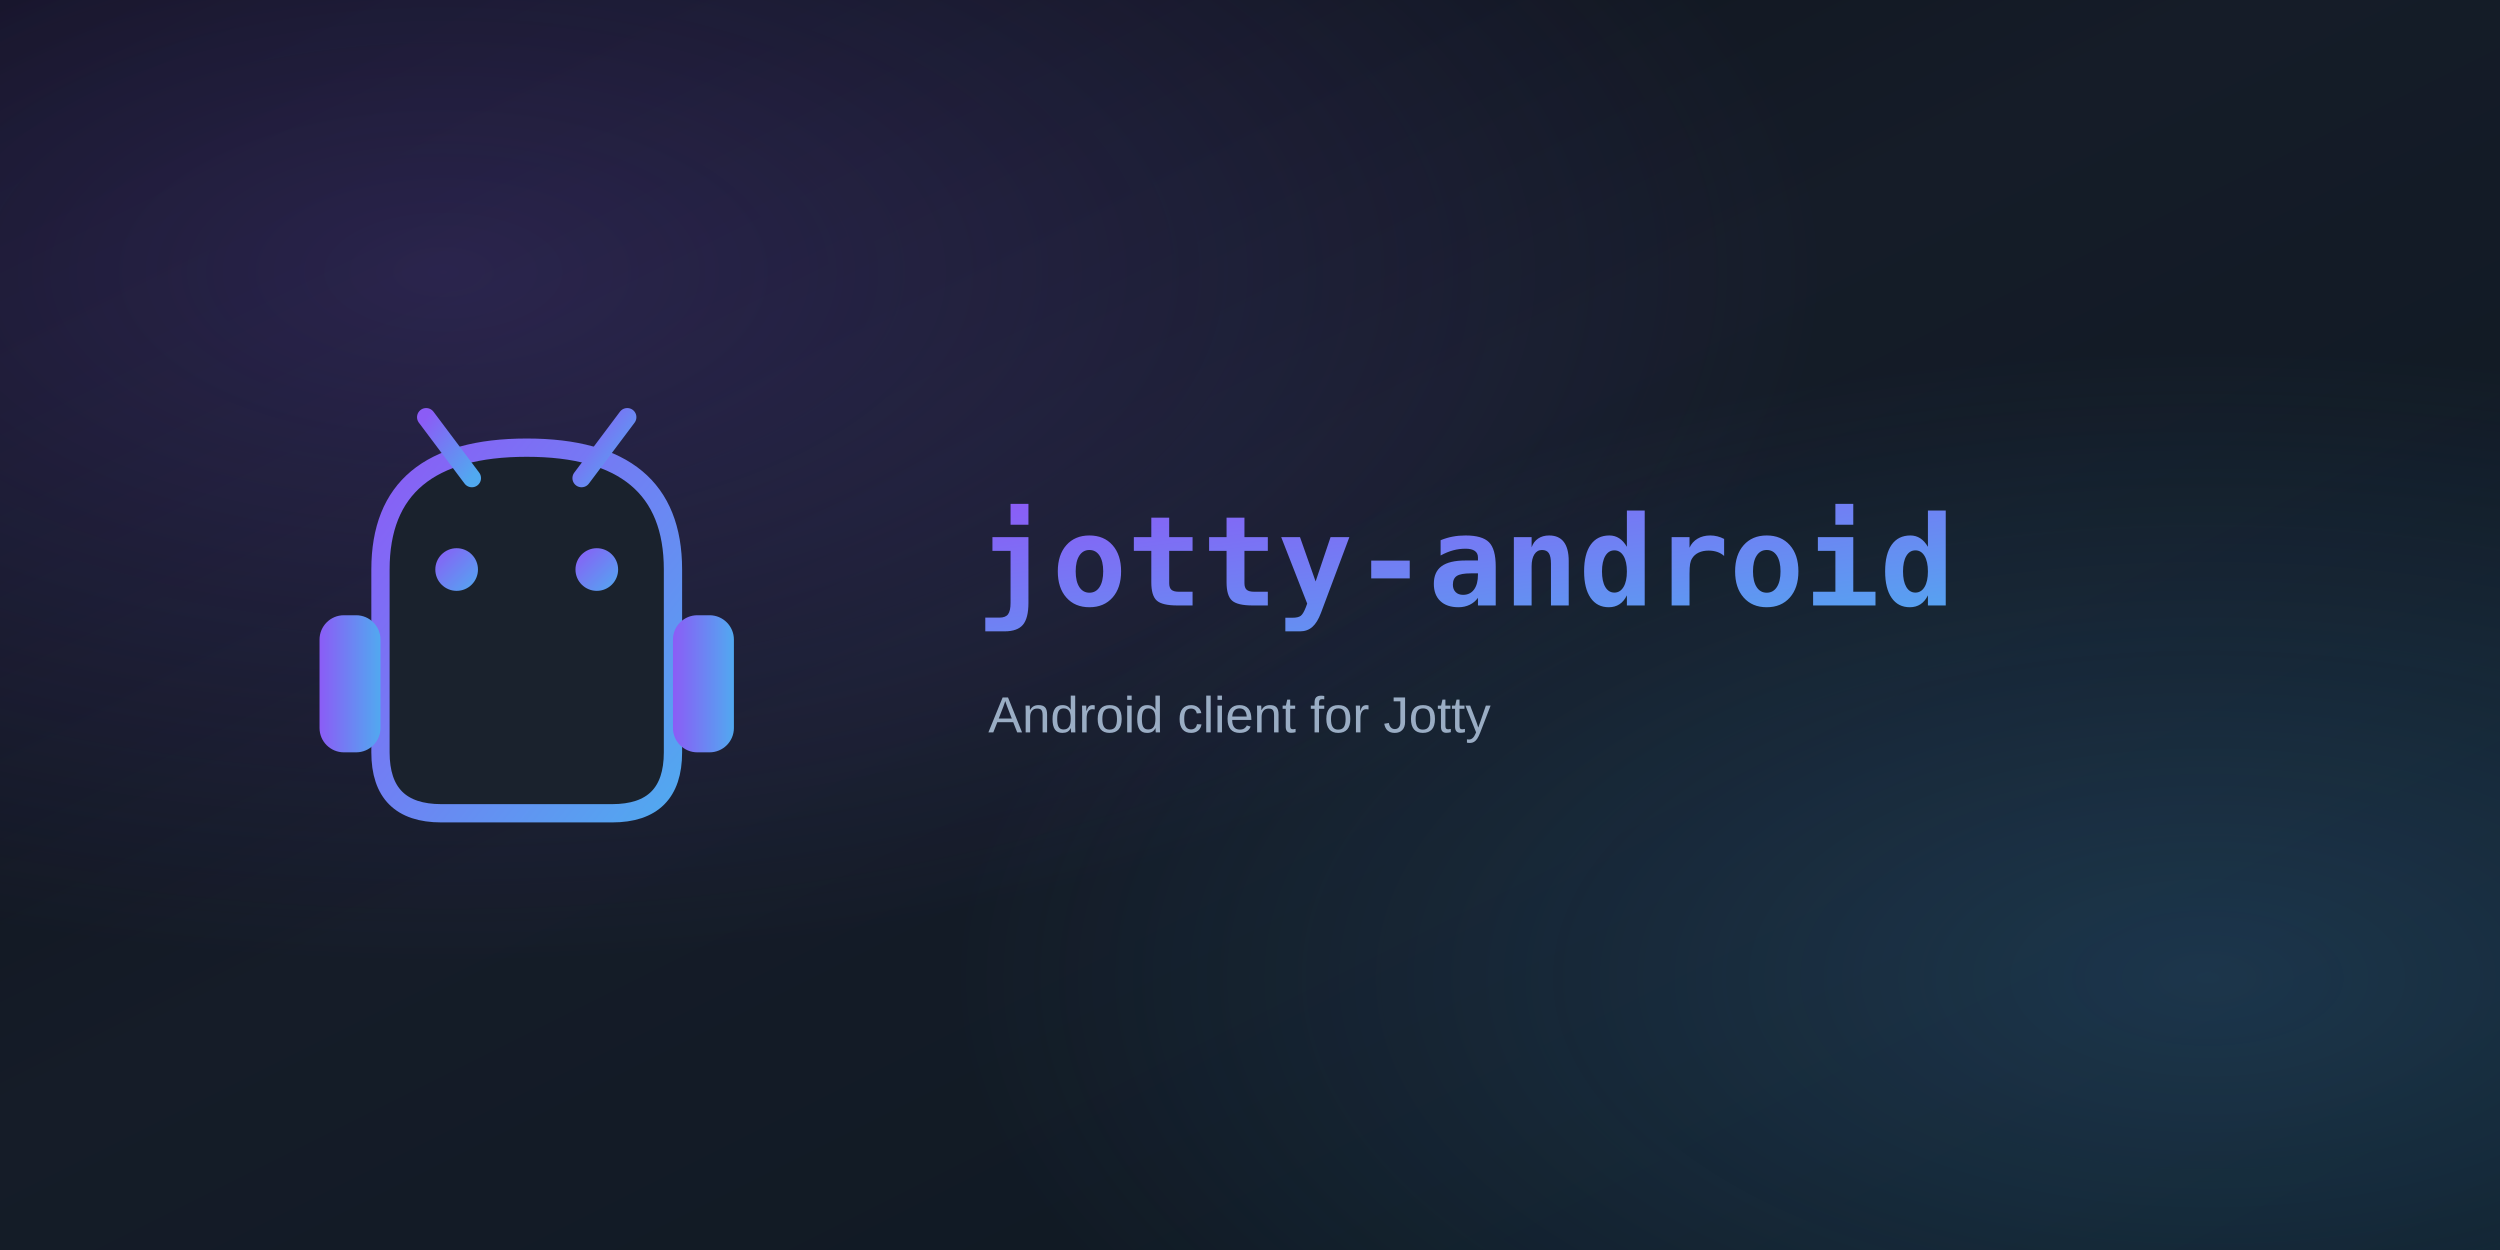
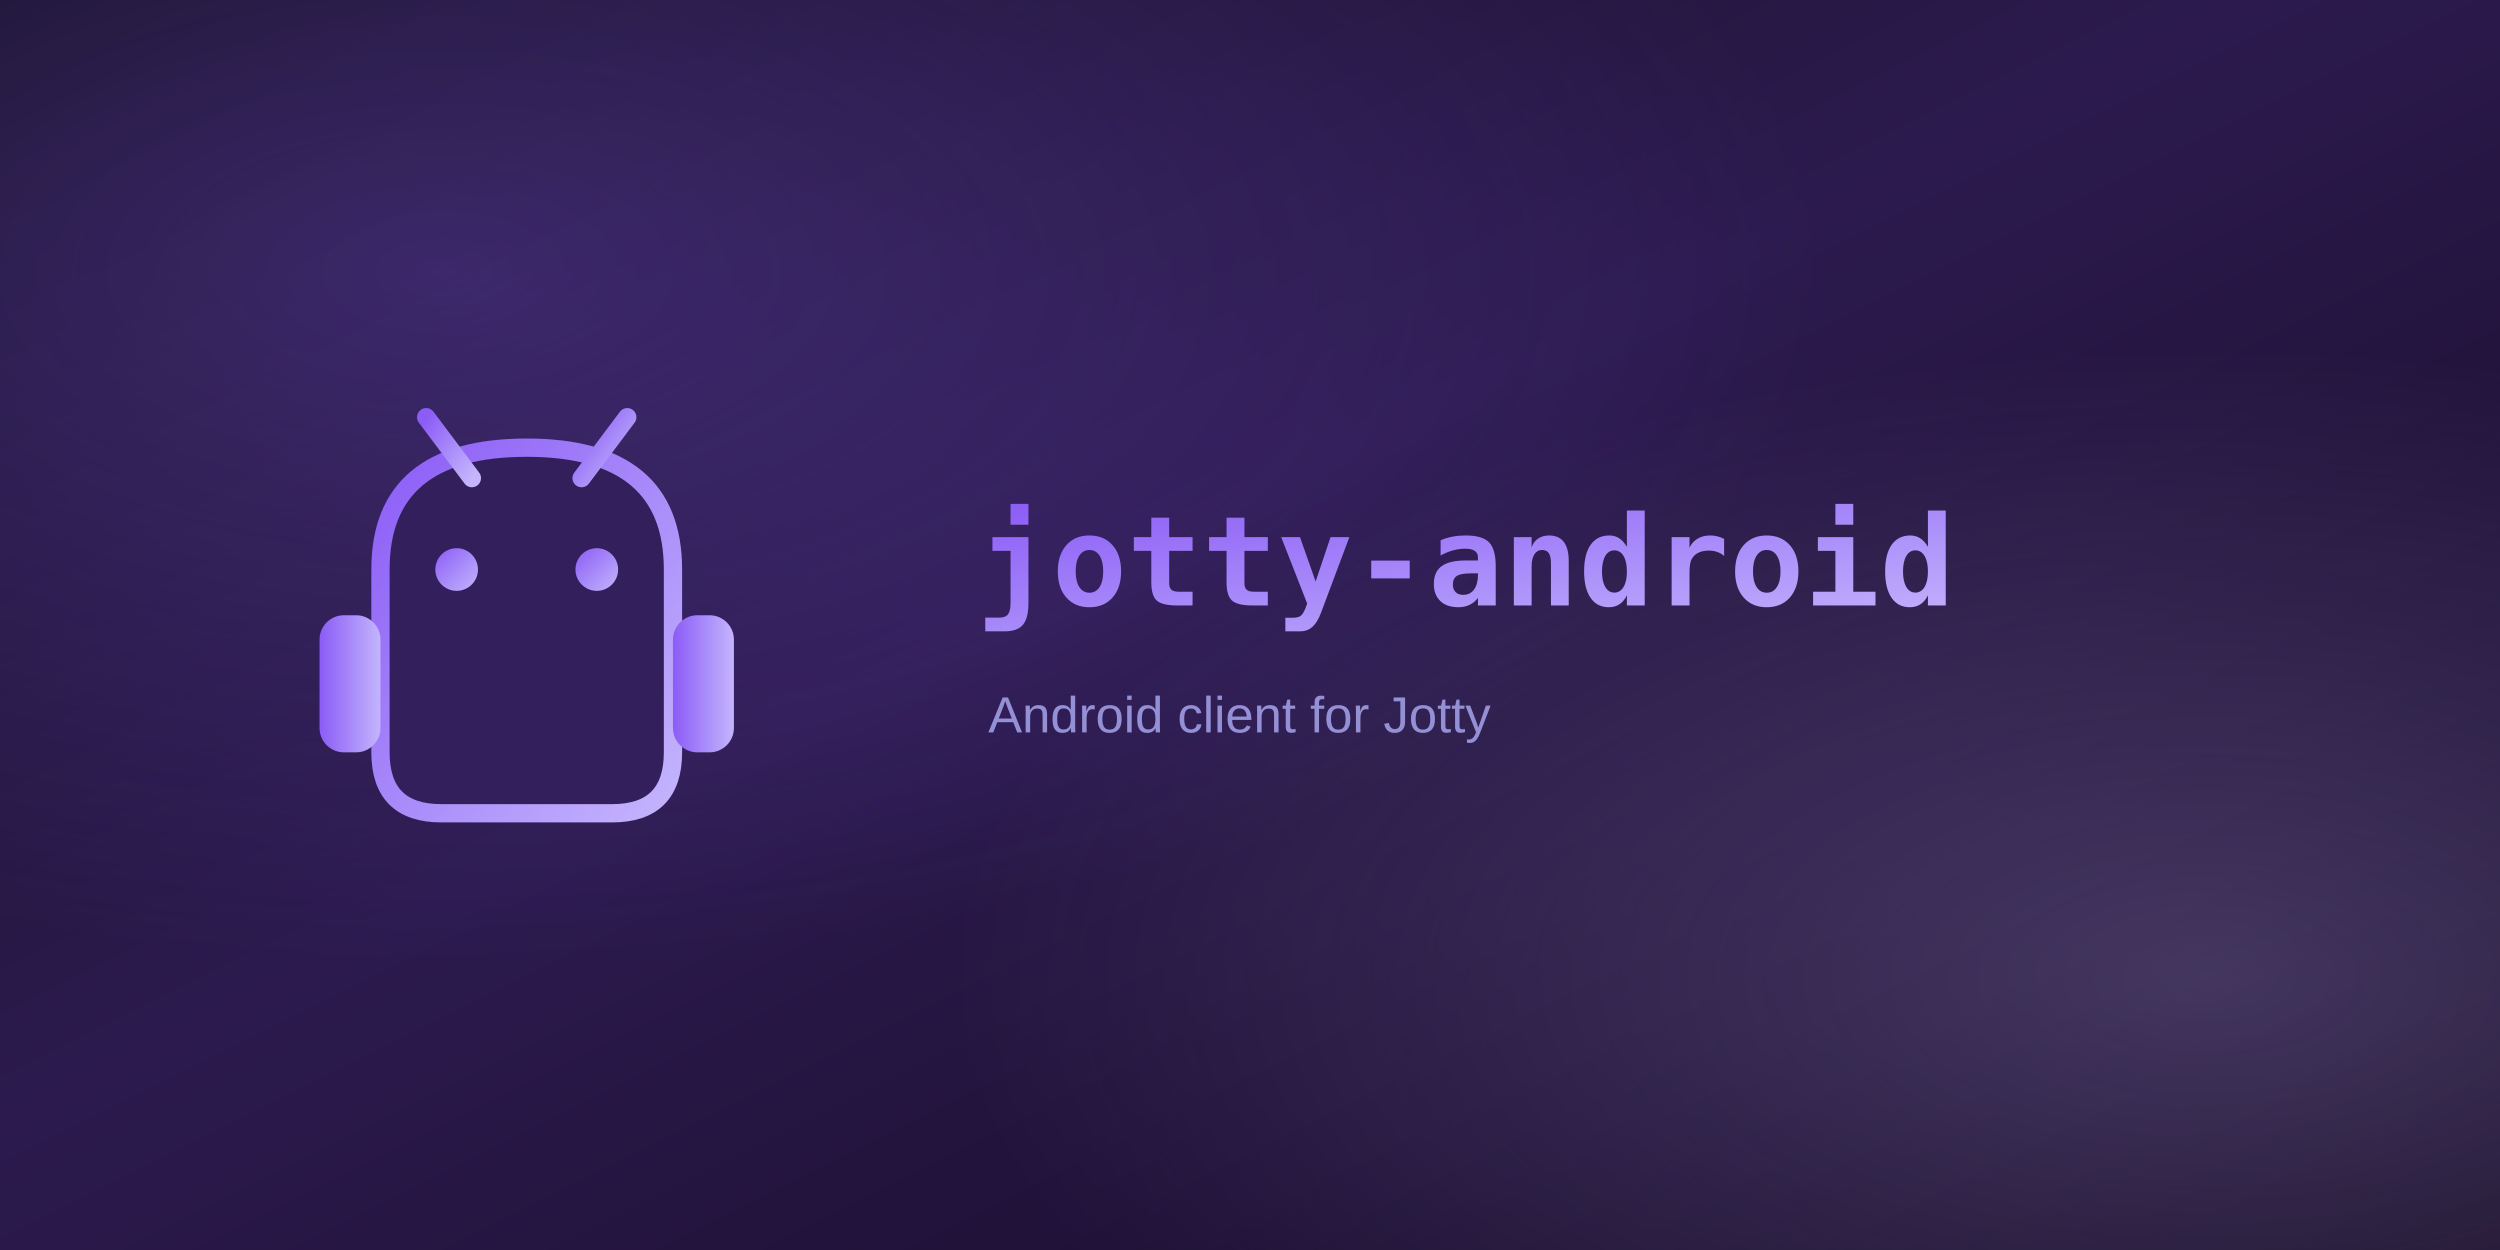
<svg xmlns="http://www.w3.org/2000/svg" viewBox="0 0 1280 640" width="1280" height="640" role="img" aria-label="jotty-android">
  <defs>
    <linearGradient id="ac" x1="0" y1="0" x2="1" y2="1">
      <stop offset="0" stop-color="#8b5cf6" />
-       <stop offset="1" stop-color="#51a9f0" />
+       <stop offset="1" stop-color="#c4b5fd" />
    </linearGradient>
    <linearGradient id="gWarm" x1="0%" y1="0%" x2="100%" y2="0%">
      <stop offset="0%" stop-color="#8b5cf6" />
-       <stop offset="100%" stop-color="#51a9f0" />
+       <stop offset="100%" stop-color="#c4b5fd" />
    </linearGradient>
    <linearGradient id="canvasGrad" x1="0%" y1="0%" x2="100%" y2="100%">
-       <stop offset="0%" stop-color="#0a0e14" />
-       <stop offset="45%" stop-color="#151c28" />
-       <stop offset="100%" stop-color="#0c1820" />
-     </linearGradient>
-     <linearGradient id="bg" x1="0" y1="0" x2="1" y2="1">
-       <stop offset="0" stop-color="#1e1b4b" />
-       <stop offset="0.55" stop-color="#0f3a4a" />
-       <stop offset="1" stop-color="#0f766e" />
+       <stop offset="0%" stop-color="#120e1f" />
+       <stop offset="45%" stop-color="#2c1a4e" />
+       <stop offset="100%" stop-color="#12081f" />
    </linearGradient>
    <radialGradient id="glowA" cx="18%" cy="22%" r="55%">
-       <stop offset="0%" stop-color="#8b5cf6" stop-opacity="0.22" />
+       <stop offset="0%" stop-color="#8b5cf6" stop-opacity="0.28" />
      <stop offset="100%" stop-color="#8b5cf6" stop-opacity="0" />
    </radialGradient>
    <radialGradient id="glowB" cx="88%" cy="78%" r="50%">
-       <stop offset="0%" stop-color="#51a9f0" stop-opacity="0.20" />
-       <stop offset="100%" stop-color="#51a9f0" stop-opacity="0" />
+       <stop offset="0%" stop-color="#c4b5fd" stop-opacity="0.24" />
+       <stop offset="100%" stop-color="#c4b5fd" stop-opacity="0" />
    </radialGradient>
  </defs>
  <rect width="1280" height="640" fill="url(#canvasGrad)" />
  <rect width="1280" height="640" fill="url(#glowA)" />
  <rect width="1280" height="640" fill="url(#glowB)" />
  <g transform="translate(70 120) scale(0.78)">
-     <path d="M160 220 Q160 140 256 140 Q352 140 352 220 L352 340 Q352 380 312 380 L200 380 Q160 380 160 340 Z" fill="#1a222d" stroke="url(#ac)" stroke-width="12" />
+     <path d="M160 220 Q160 140 256 140 Q352 140 352 220 L352 340 Q352 380 312 380 L200 380 Q160 380 160 340 Z" fill="#331f5b" stroke="url(#ac)" stroke-width="12" />
    <circle cx="210" cy="220" r="14" fill="url(#ac)" />
    <circle cx="302" cy="220" r="14" fill="url(#ac)" />
    <line x1="190" y1="120" x2="220" y2="160" stroke="url(#ac)" stroke-width="12" stroke-linecap="round" />
    <line x1="322" y1="120" x2="292" y2="160" stroke="url(#ac)" stroke-width="12" stroke-linecap="round" />
    <rect x="120" y="250" width="40" height="90" rx="16" fill="url(#gWarm)" />
    <rect x="352" y="250" width="40" height="90" rx="16" fill="url(#gWarm)" />
  </g>
  <text x="500" y="310" font-family="Consolas, Cascadia Mono, monospace" font-weight="700" font-size="64" fill="url(#ac)">jotty-android</text>
-   <text x="506" y="375" font-family="Segoe UI, Arial, sans-serif" font-size="26" fill="#9aadc4">Android client for Jotty</text>
+   <text x="506" y="375" font-family="Segoe UI, Arial, sans-serif" font-size="26" fill="#9490d5">Android client for Jotty</text>
</svg>
